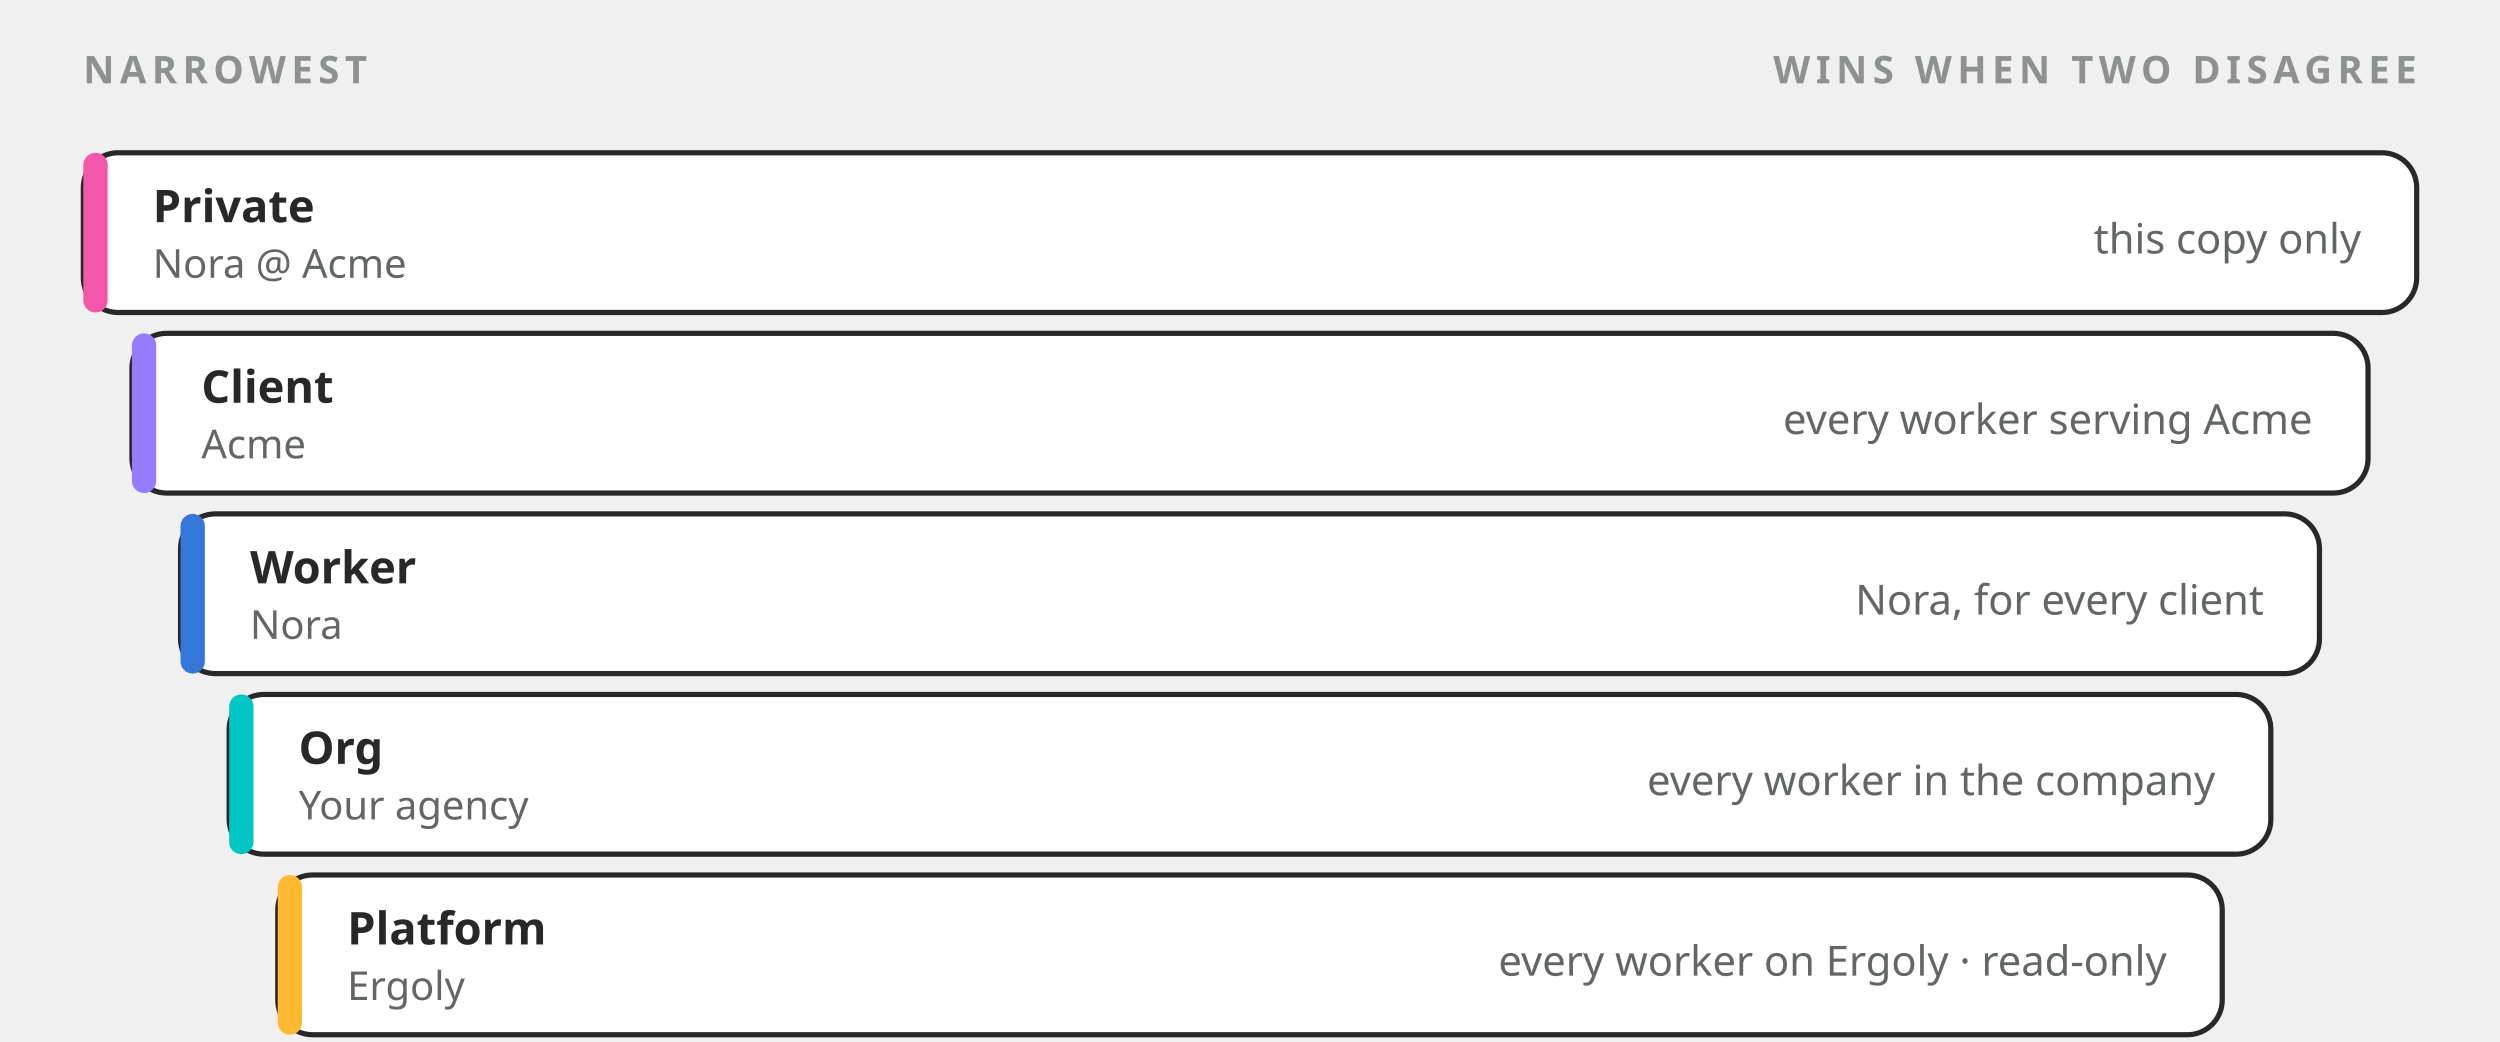
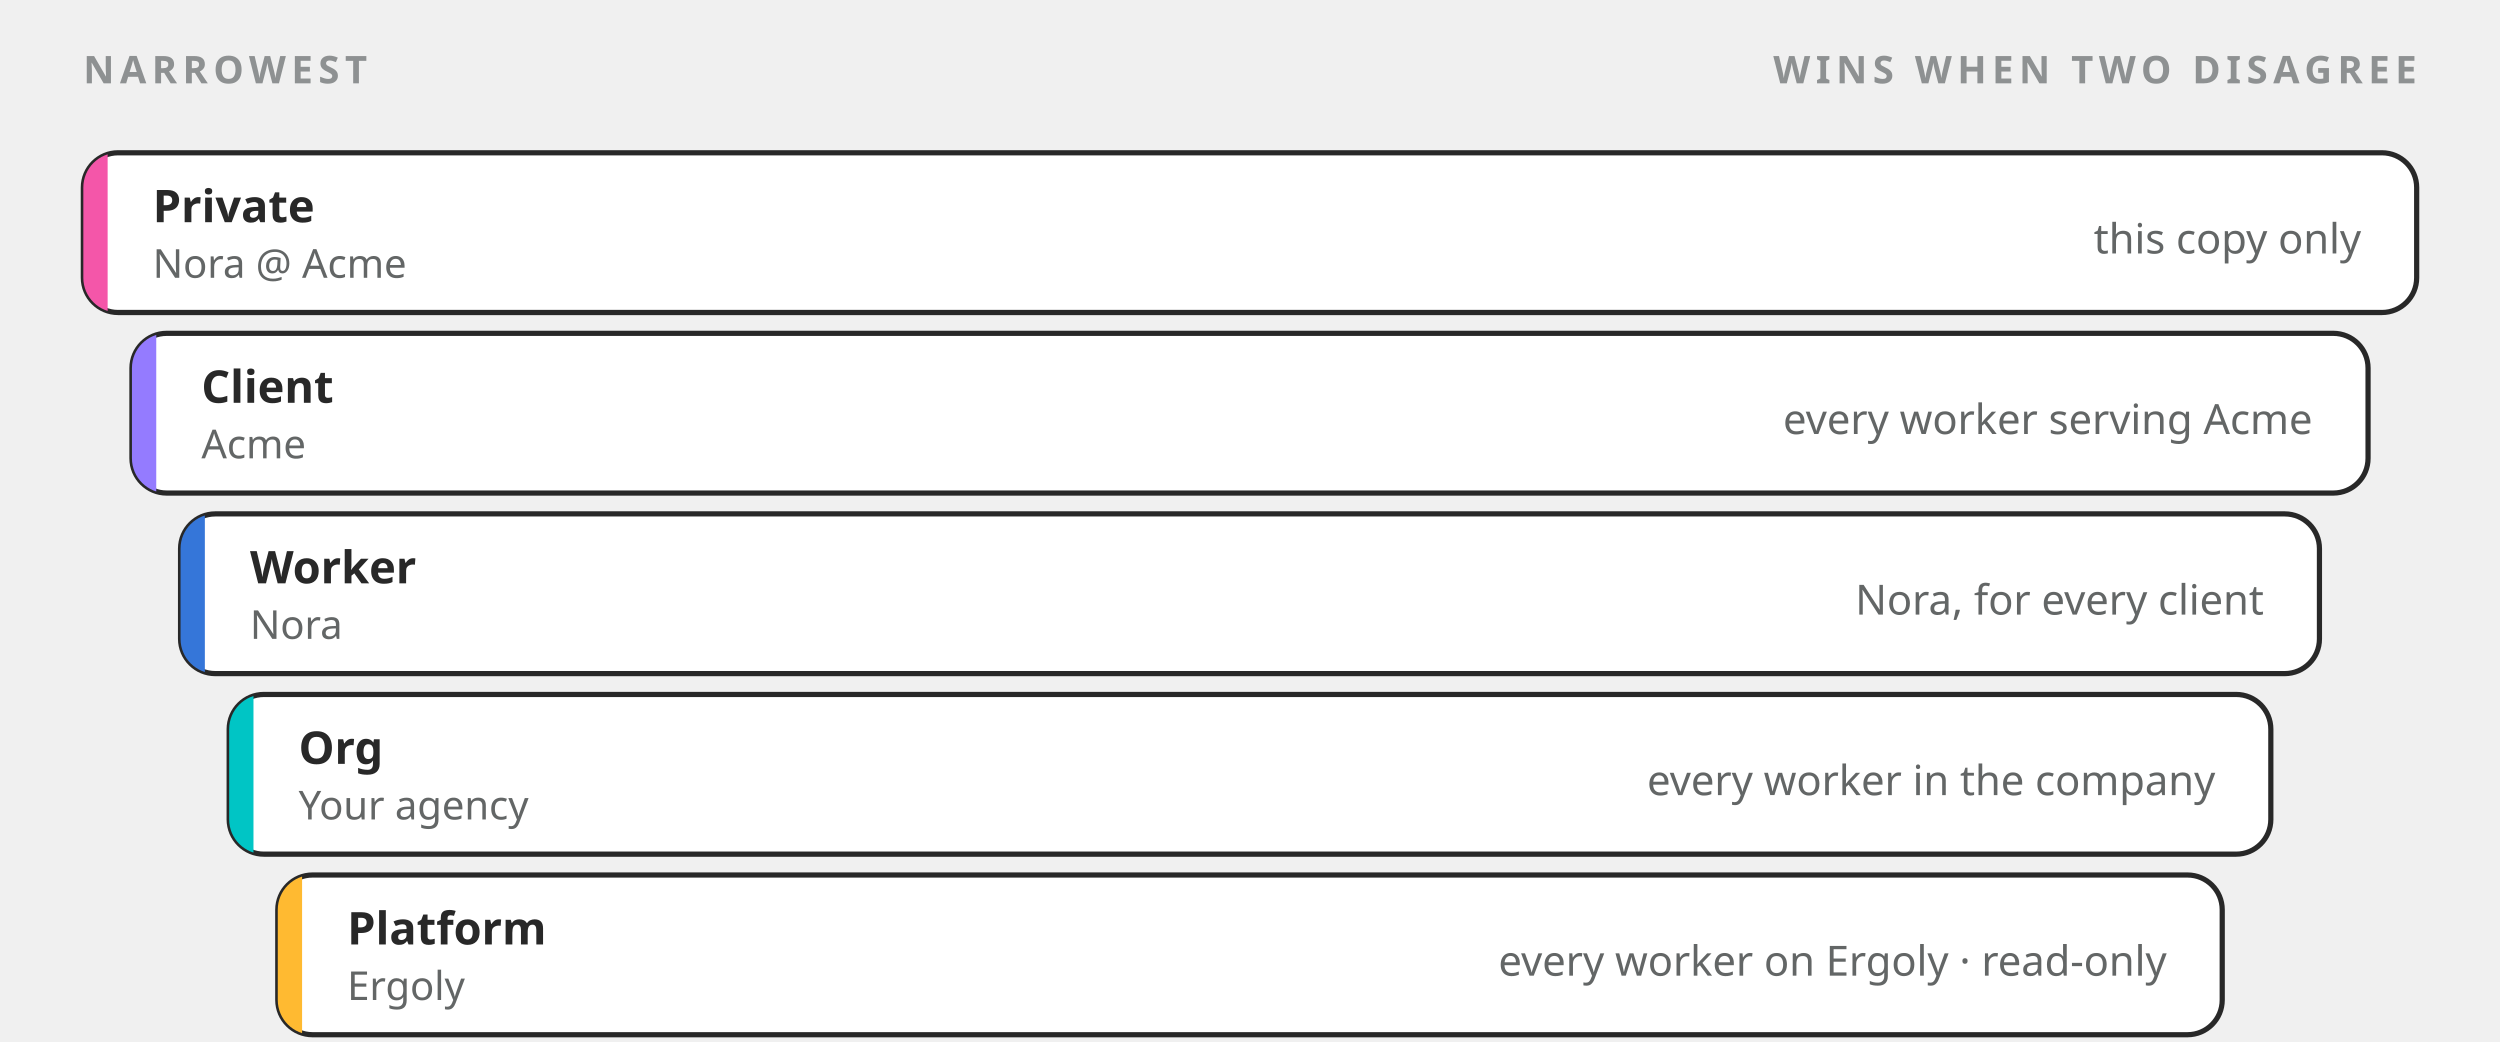
<svg xmlns="http://www.w3.org/2000/svg" viewBox="0 0 720 300" role="img" aria-label="Knowledge levels, narrowest first" style="width:100%;height:auto;display:block">
  <text x="24" y="24" font-family="Satoshi, ui-sans-serif, system-ui, sans-serif" font-size="11" font-weight="700" letter-spacing="1.6" fill="#8e9192">NARROWEST</text>
  <text x="696" y="24" text-anchor="end" font-family="Satoshi, ui-sans-serif, system-ui, sans-serif" font-size="11" font-weight="700" letter-spacing="1.6" fill="#8e9192">WINS WHEN TWO DISAGREE</text>
  <g>
    <rect x="24" y="44" width="672" height="46" rx="10" fill="#ffffff" stroke="#282828" stroke-width="1.5" />
-     <rect x="24" y="44" width="7" height="46" rx="3.5" fill="#f456a9" />
+     <clipPath id="bar1">
+       <rect x="24" y="44" width="672" height="46" rx="10" />
+     </clipPath>
+     <rect x="24" y="44" width="7" height="46" fill="#f456a9" clip-path="url(#bar1)" />
    <text x="44" y="64" font-family="Satoshi, ui-sans-serif, system-ui, sans-serif" font-size="13" font-weight="700" fill="#282828">Private</text>
    <text x="44" y="80" font-family="Satoshi, ui-sans-serif, system-ui, sans-serif" font-size="11.5" fill="#636666">Nora @ Acme</text>
    <text x="680" y="73" text-anchor="end" font-family="Satoshi, ui-sans-serif, system-ui, sans-serif" font-size="12" fill="#636666">this copy only</text>
  </g>
  <g>
    <rect x="38" y="96" width="644" height="46" rx="10" fill="#ffffff" stroke="#282828" stroke-width="1.5" />
-     <rect x="38" y="96" width="7" height="46" rx="3.5" fill="#947bff" />
+     <clipPath id="bar2">
+       <rect x="38" y="96" width="644" height="46" rx="10" />
+     </clipPath>
+     <rect x="38" y="96" width="7" height="46" fill="#947bff" clip-path="url(#bar2)" />
    <text x="58" y="116" font-family="Satoshi, ui-sans-serif, system-ui, sans-serif" font-size="13" font-weight="700" fill="#282828">Client</text>
    <text x="58" y="132" font-family="Satoshi, ui-sans-serif, system-ui, sans-serif" font-size="11.5" fill="#636666">Acme</text>
    <text x="666" y="125" text-anchor="end" font-family="Satoshi, ui-sans-serif, system-ui, sans-serif" font-size="12" fill="#636666">every worker serving Acme</text>
  </g>
  <g>
    <rect x="52" y="148" width="616" height="46" rx="10" fill="#ffffff" stroke="#282828" stroke-width="1.5" />
-     <rect x="52" y="148" width="7" height="46" rx="3.5" fill="#3576d9" />
+     <clipPath id="bar3">
+       <rect x="52" y="148" width="616" height="46" rx="10" />
+     </clipPath>
+     <rect x="52" y="148" width="7" height="46" fill="#3576d9" clip-path="url(#bar3)" />
    <text x="72" y="168" font-family="Satoshi, ui-sans-serif, system-ui, sans-serif" font-size="13" font-weight="700" fill="#282828">Worker</text>
    <text x="72" y="184" font-family="Satoshi, ui-sans-serif, system-ui, sans-serif" font-size="11.5" fill="#636666">Nora</text>
    <text x="652" y="177" text-anchor="end" font-family="Satoshi, ui-sans-serif, system-ui, sans-serif" font-size="12" fill="#636666">Nora, for every client</text>
  </g>
  <g>
    <rect x="66" y="200" width="588" height="46" rx="10" fill="#ffffff" stroke="#282828" stroke-width="1.5" />
-     <rect x="66" y="200" width="7" height="46" rx="3.5" fill="#00c5c5" />
+     <clipPath id="bar4">
+       <rect x="66" y="200" width="588" height="46" rx="10" />
+     </clipPath>
+     <rect x="66" y="200" width="7" height="46" fill="#00c5c5" clip-path="url(#bar4)" />
    <text x="86" y="220" font-family="Satoshi, ui-sans-serif, system-ui, sans-serif" font-size="13" font-weight="700" fill="#282828">Org</text>
    <text x="86" y="236" font-family="Satoshi, ui-sans-serif, system-ui, sans-serif" font-size="11.5" fill="#636666">Your agency</text>
    <text x="638" y="229" text-anchor="end" font-family="Satoshi, ui-sans-serif, system-ui, sans-serif" font-size="12" fill="#636666">every worker in the company</text>
  </g>
  <g>
    <rect x="80" y="252" width="560" height="46" rx="10" fill="#ffffff" stroke="#282828" stroke-width="1.5" />
-     <rect x="80" y="252" width="7" height="46" rx="3.5" fill="#ffba31" />
+     <clipPath id="bar5">
+       <rect x="80" y="252" width="560" height="46" rx="10" />
+     </clipPath>
+     <rect x="80" y="252" width="7" height="46" fill="#ffba31" clip-path="url(#bar5)" />
    <text x="100" y="272" font-family="Satoshi, ui-sans-serif, system-ui, sans-serif" font-size="13" font-weight="700" fill="#282828">Platform</text>
    <text x="100" y="288" font-family="Satoshi, ui-sans-serif, system-ui, sans-serif" font-size="11.5" fill="#636666">Ergoly</text>
    <text x="624" y="281" text-anchor="end" font-family="Satoshi, ui-sans-serif, system-ui, sans-serif" font-size="12" fill="#636666">every worker on Ergoly · read-only</text>
  </g>
</svg>
